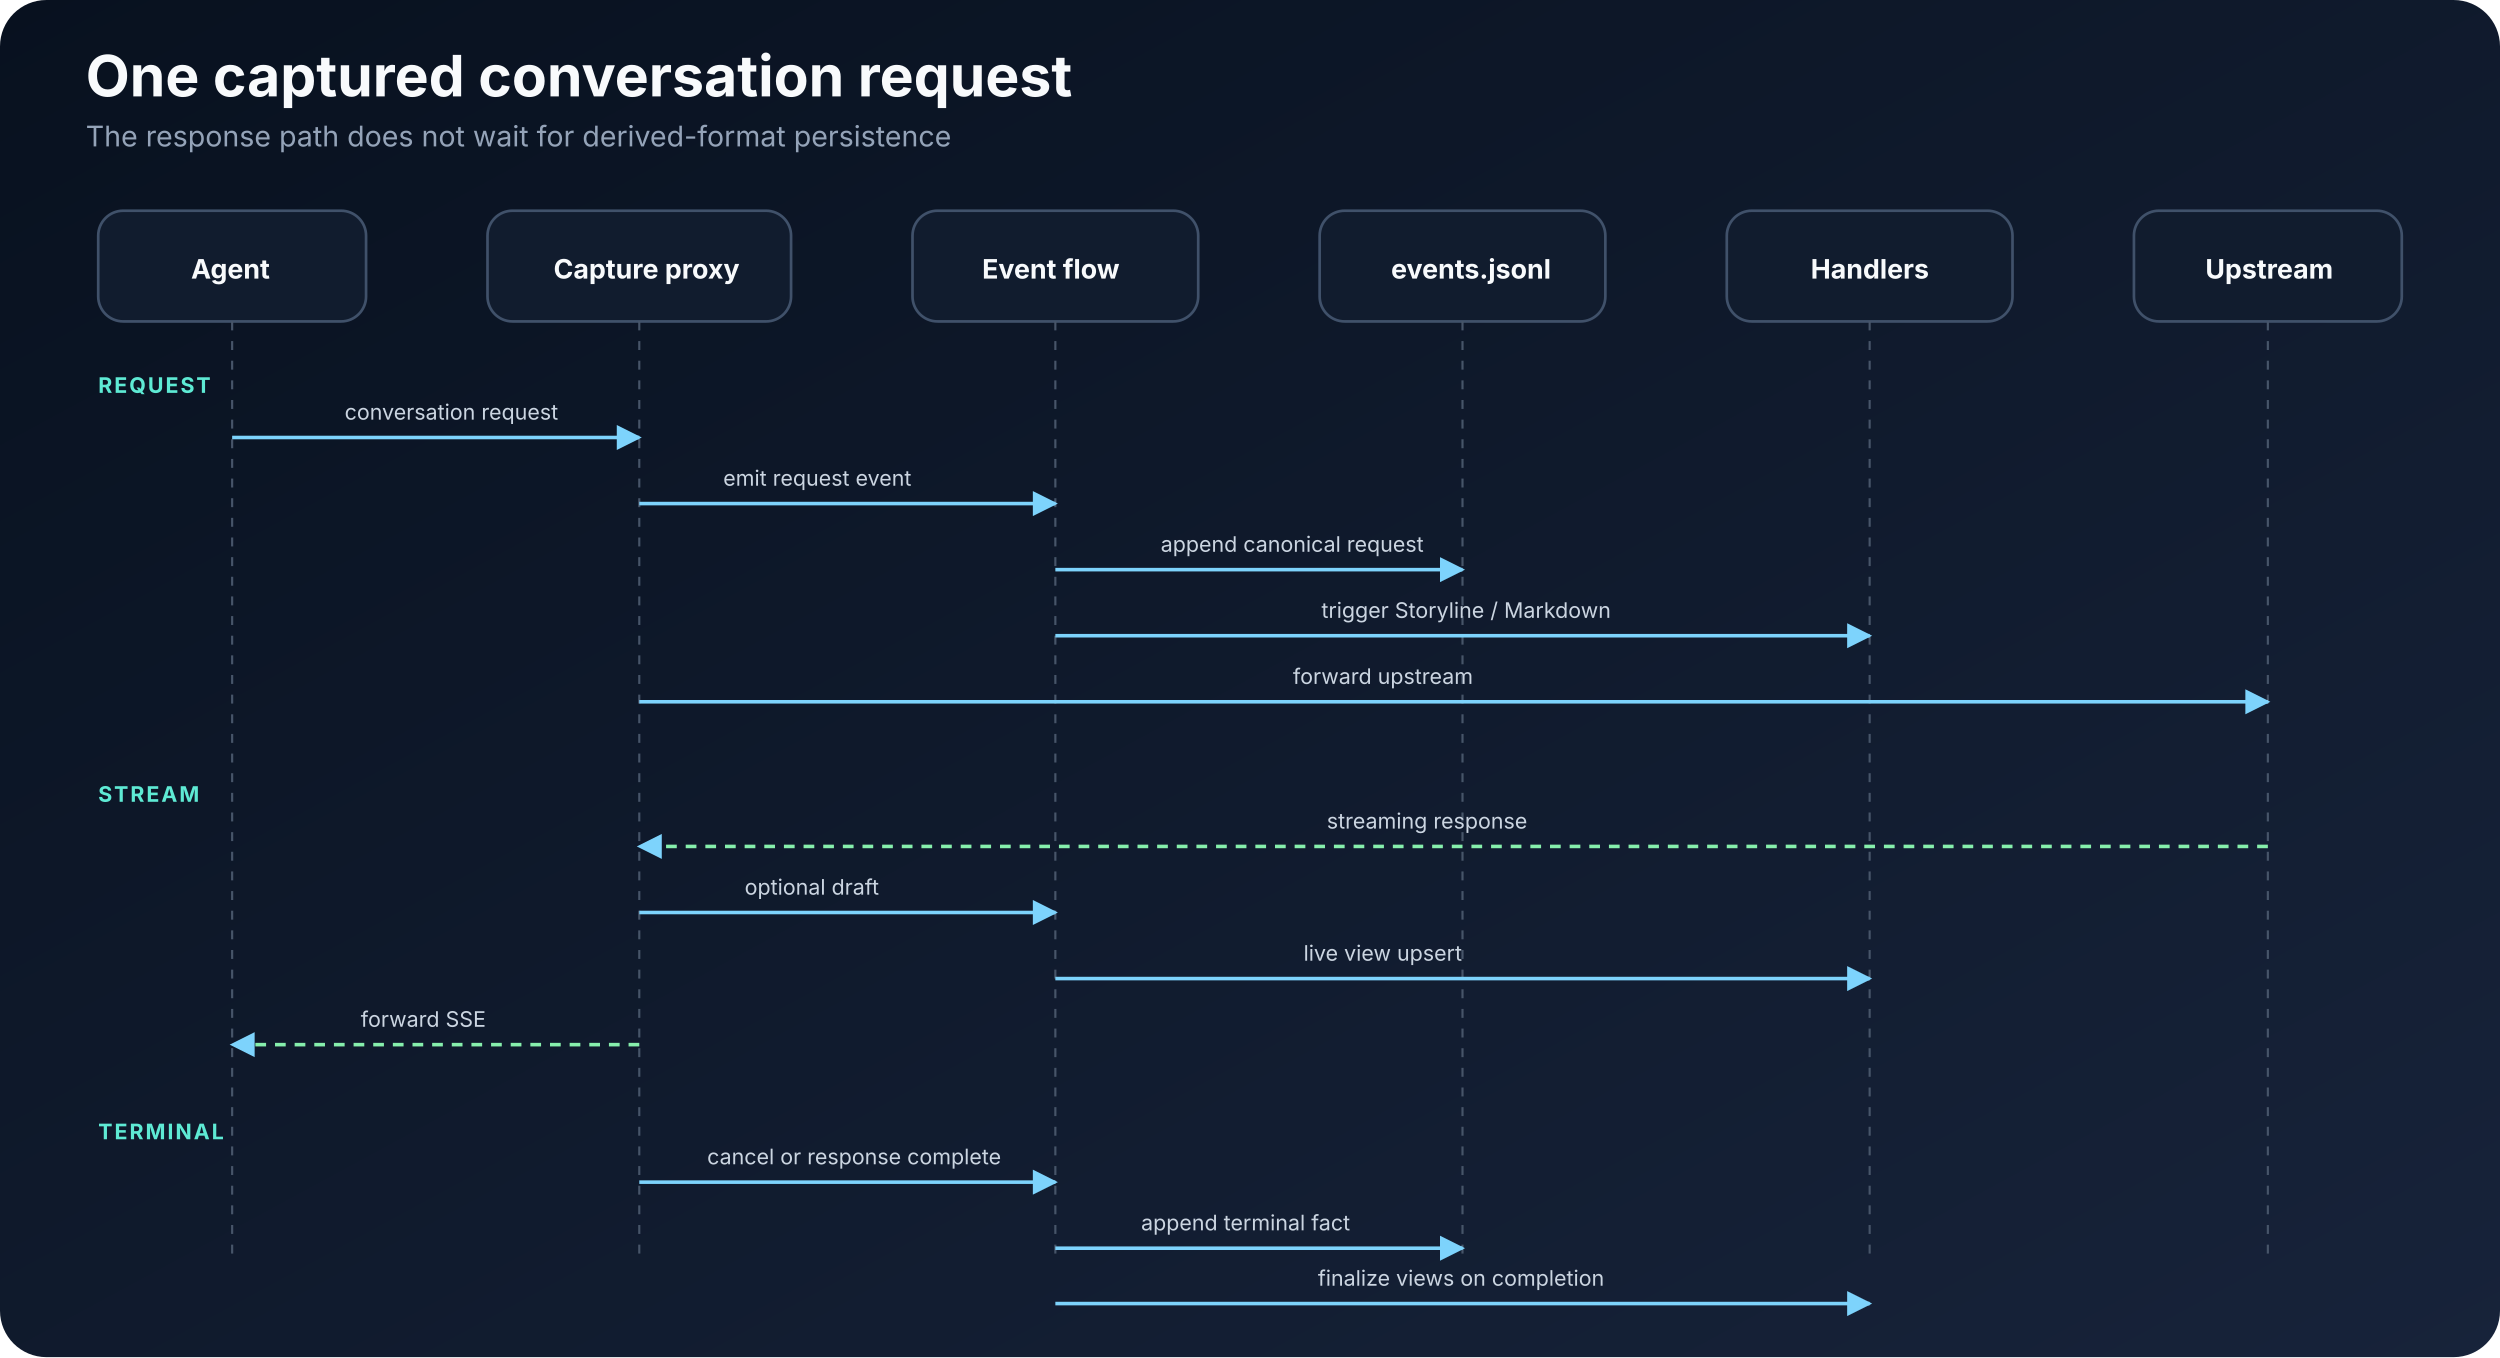
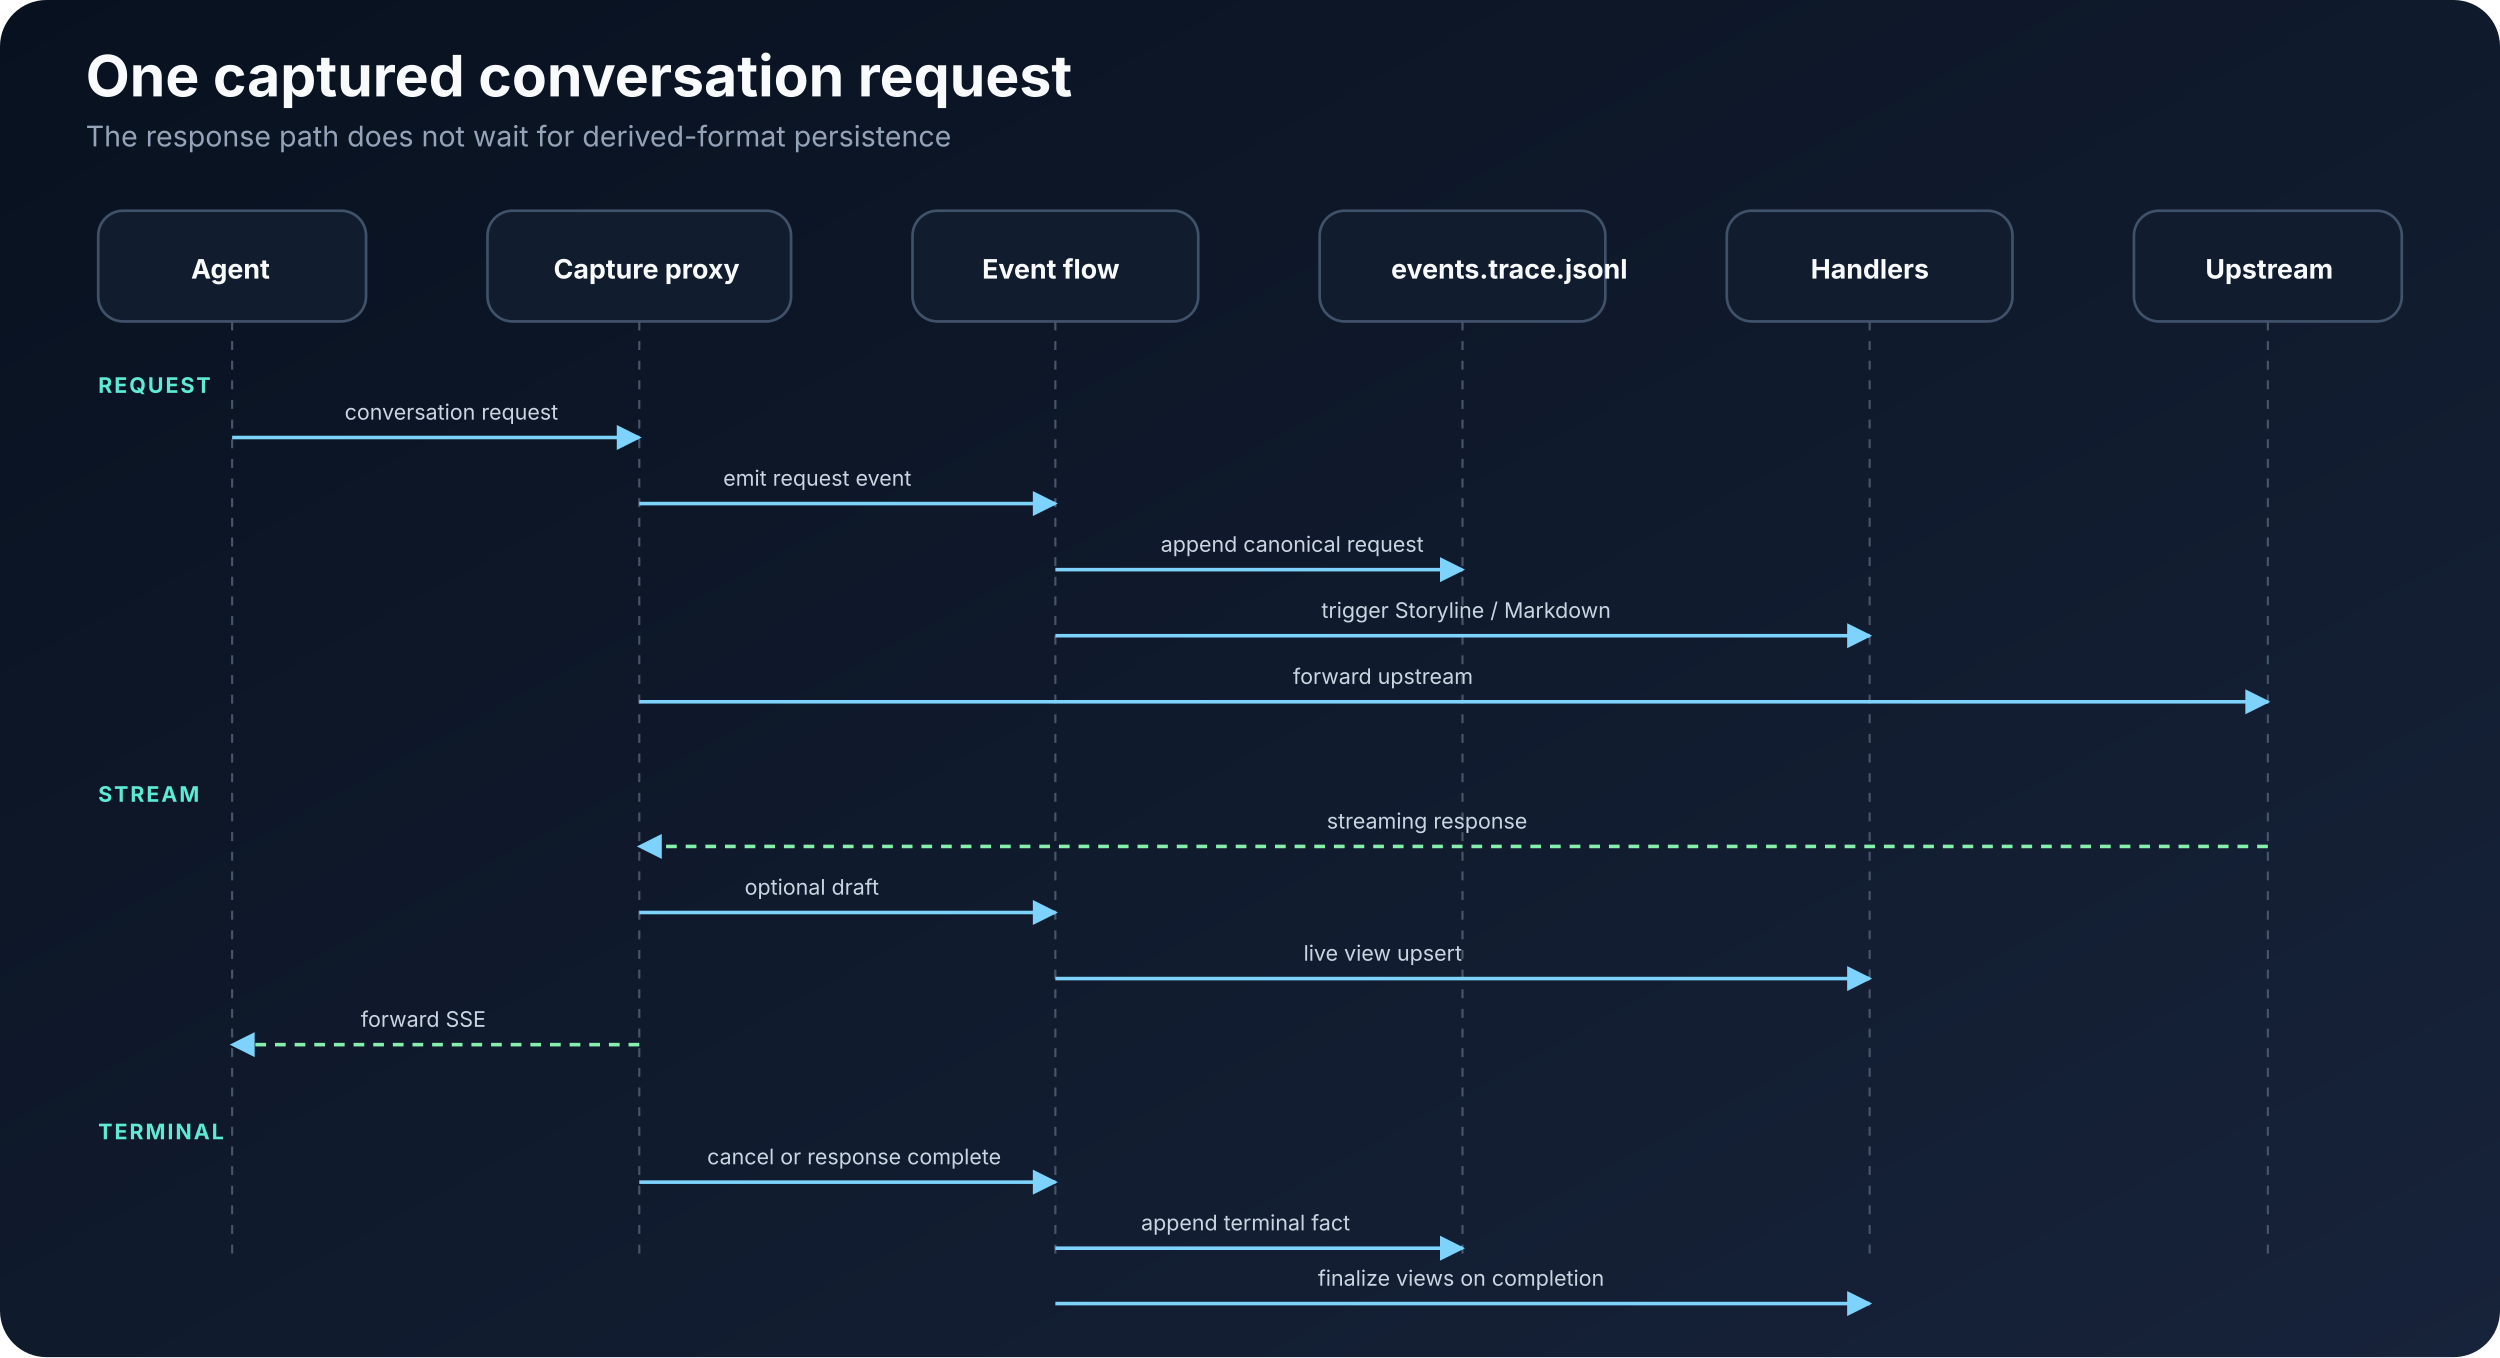
<svg xmlns="http://www.w3.org/2000/svg" width="1400" height="760" viewBox="0 0 1400 760" role="img" aria-labelledby="title desc">
  <defs>
    <linearGradient id="bg" x1="0" y1="0" x2="1" y2="1">
      <stop stop-color="#08111f" />
      <stop offset="1" stop-color="#17233a" />
    </linearGradient>
    <marker id="a" viewBox="0 0 10 10" refX="9" refY="5" markerWidth="7" markerHeight="7" orient="auto">
      <path d="M0 0L10 5L0 10z" fill="#7dd3fc" />
    </marker>
    <style>text{font-family:-apple-system,BlinkMacSystemFont,"Segoe UI",sans-serif}.title{font-size:32px;font-weight:700;fill:#f8fafc}.sub{font-size:16px;fill:#94a3b8}.actor{font-size:15px;font-weight:700;fill:#f8fafc}.msg{font-size:12px;fill:#cbd5e1}.phase{font-size:12px;font-weight:750;letter-spacing:1.1px;fill:#5eead4}.head{fill:#111c2e;stroke:#40516a;stroke-width:1.5}.life{stroke:#475569;stroke-width:1.2;stroke-dasharray:5 6}.line{fill:none;stroke:#7dd3fc;stroke-width:2;marker-end:url(#a)}.return{fill:none;stroke:#86efac;stroke-width:2;stroke-dasharray:6 5;marker-end:url(#a)}</style>
  </defs>
  <rect width="1400" height="760" rx="26" fill="url(#bg)" />
  <text x="48" y="54" class="title">One captured conversation request</text>
  <text x="48" y="82" class="sub">The response path does not wait for derived-format persistence</text>
  <g>
    <rect x="55" y="118" width="150" height="62" rx="14" class="head" />
    <text x="107" y="156" class="actor">Agent</text>
    <rect x="273" y="118" width="170" height="62" rx="14" class="head" />
    <text x="310" y="156" class="actor">Capture proxy</text>
    <rect x="511" y="118" width="160" height="62" rx="14" class="head" />
    <text x="550" y="156" class="actor">Event flow</text>
    <rect x="739" y="118" width="160" height="62" rx="14" class="head" />
-     <text x="779" y="156" class="actor">events.jsonl</text>
+     <text x="779" y="156" class="actor">events.trace.jsonl</text>
    <rect x="967" y="118" width="160" height="62" rx="14" class="head" />
    <text x="1014" y="156" class="actor">Handlers</text>
    <rect x="1195" y="118" width="150" height="62" rx="14" class="head" />
    <text x="1235" y="156" class="actor">Upstream</text>
  </g>
  <g>
    <path d="M130 180V706" class="life" />
    <path d="M358 180V706" class="life" />
    <path d="M591 180V706" class="life" />
    <path d="M819 180V706" class="life" />
    <path d="M1047 180V706" class="life" />
    <path d="M1270 180V706" class="life" />
  </g>
  <text x="55" y="220" class="phase">REQUEST</text>
  <path d="M130 245H358" class="line" />
  <text x="193" y="235" class="msg">conversation request</text>
  <path d="M358 282H591" class="line" />
  <text x="405" y="272" class="msg">emit request event</text>
  <path d="M591 319H819" class="line" />
  <text x="650" y="309" class="msg">append canonical request</text>
  <path d="M591 356H1047" class="line" />
  <text x="740" y="346" class="msg">trigger Storyline / Markdown</text>
  <path d="M358 393H1270" class="line" />
  <text x="724" y="383" class="msg">forward upstream</text>
  <text x="55" y="449" class="phase">STREAM</text>
  <path d="M1270 474H358" class="return" />
  <text x="743" y="464" class="msg">streaming response</text>
  <path d="M358 511H591" class="line" />
  <text x="417" y="501" class="msg">optional draft</text>
  <path d="M591 548H1047" class="line" />
  <text x="730" y="538" class="msg">live view upsert</text>
  <path d="M358 585H130" class="return" />
  <text x="202" y="575" class="msg">forward SSE</text>
  <text x="55" y="638" class="phase">TERMINAL</text>
  <path d="M358 662H591" class="line" />
  <text x="396" y="652" class="msg">cancel or response complete</text>
  <path d="M591 699H819" class="line" />
  <text x="639" y="689" class="msg">append terminal fact</text>
  <path d="M591 730H1047" class="line" />
  <text x="738" y="720" class="msg">finalize views on completion</text>
</svg>
